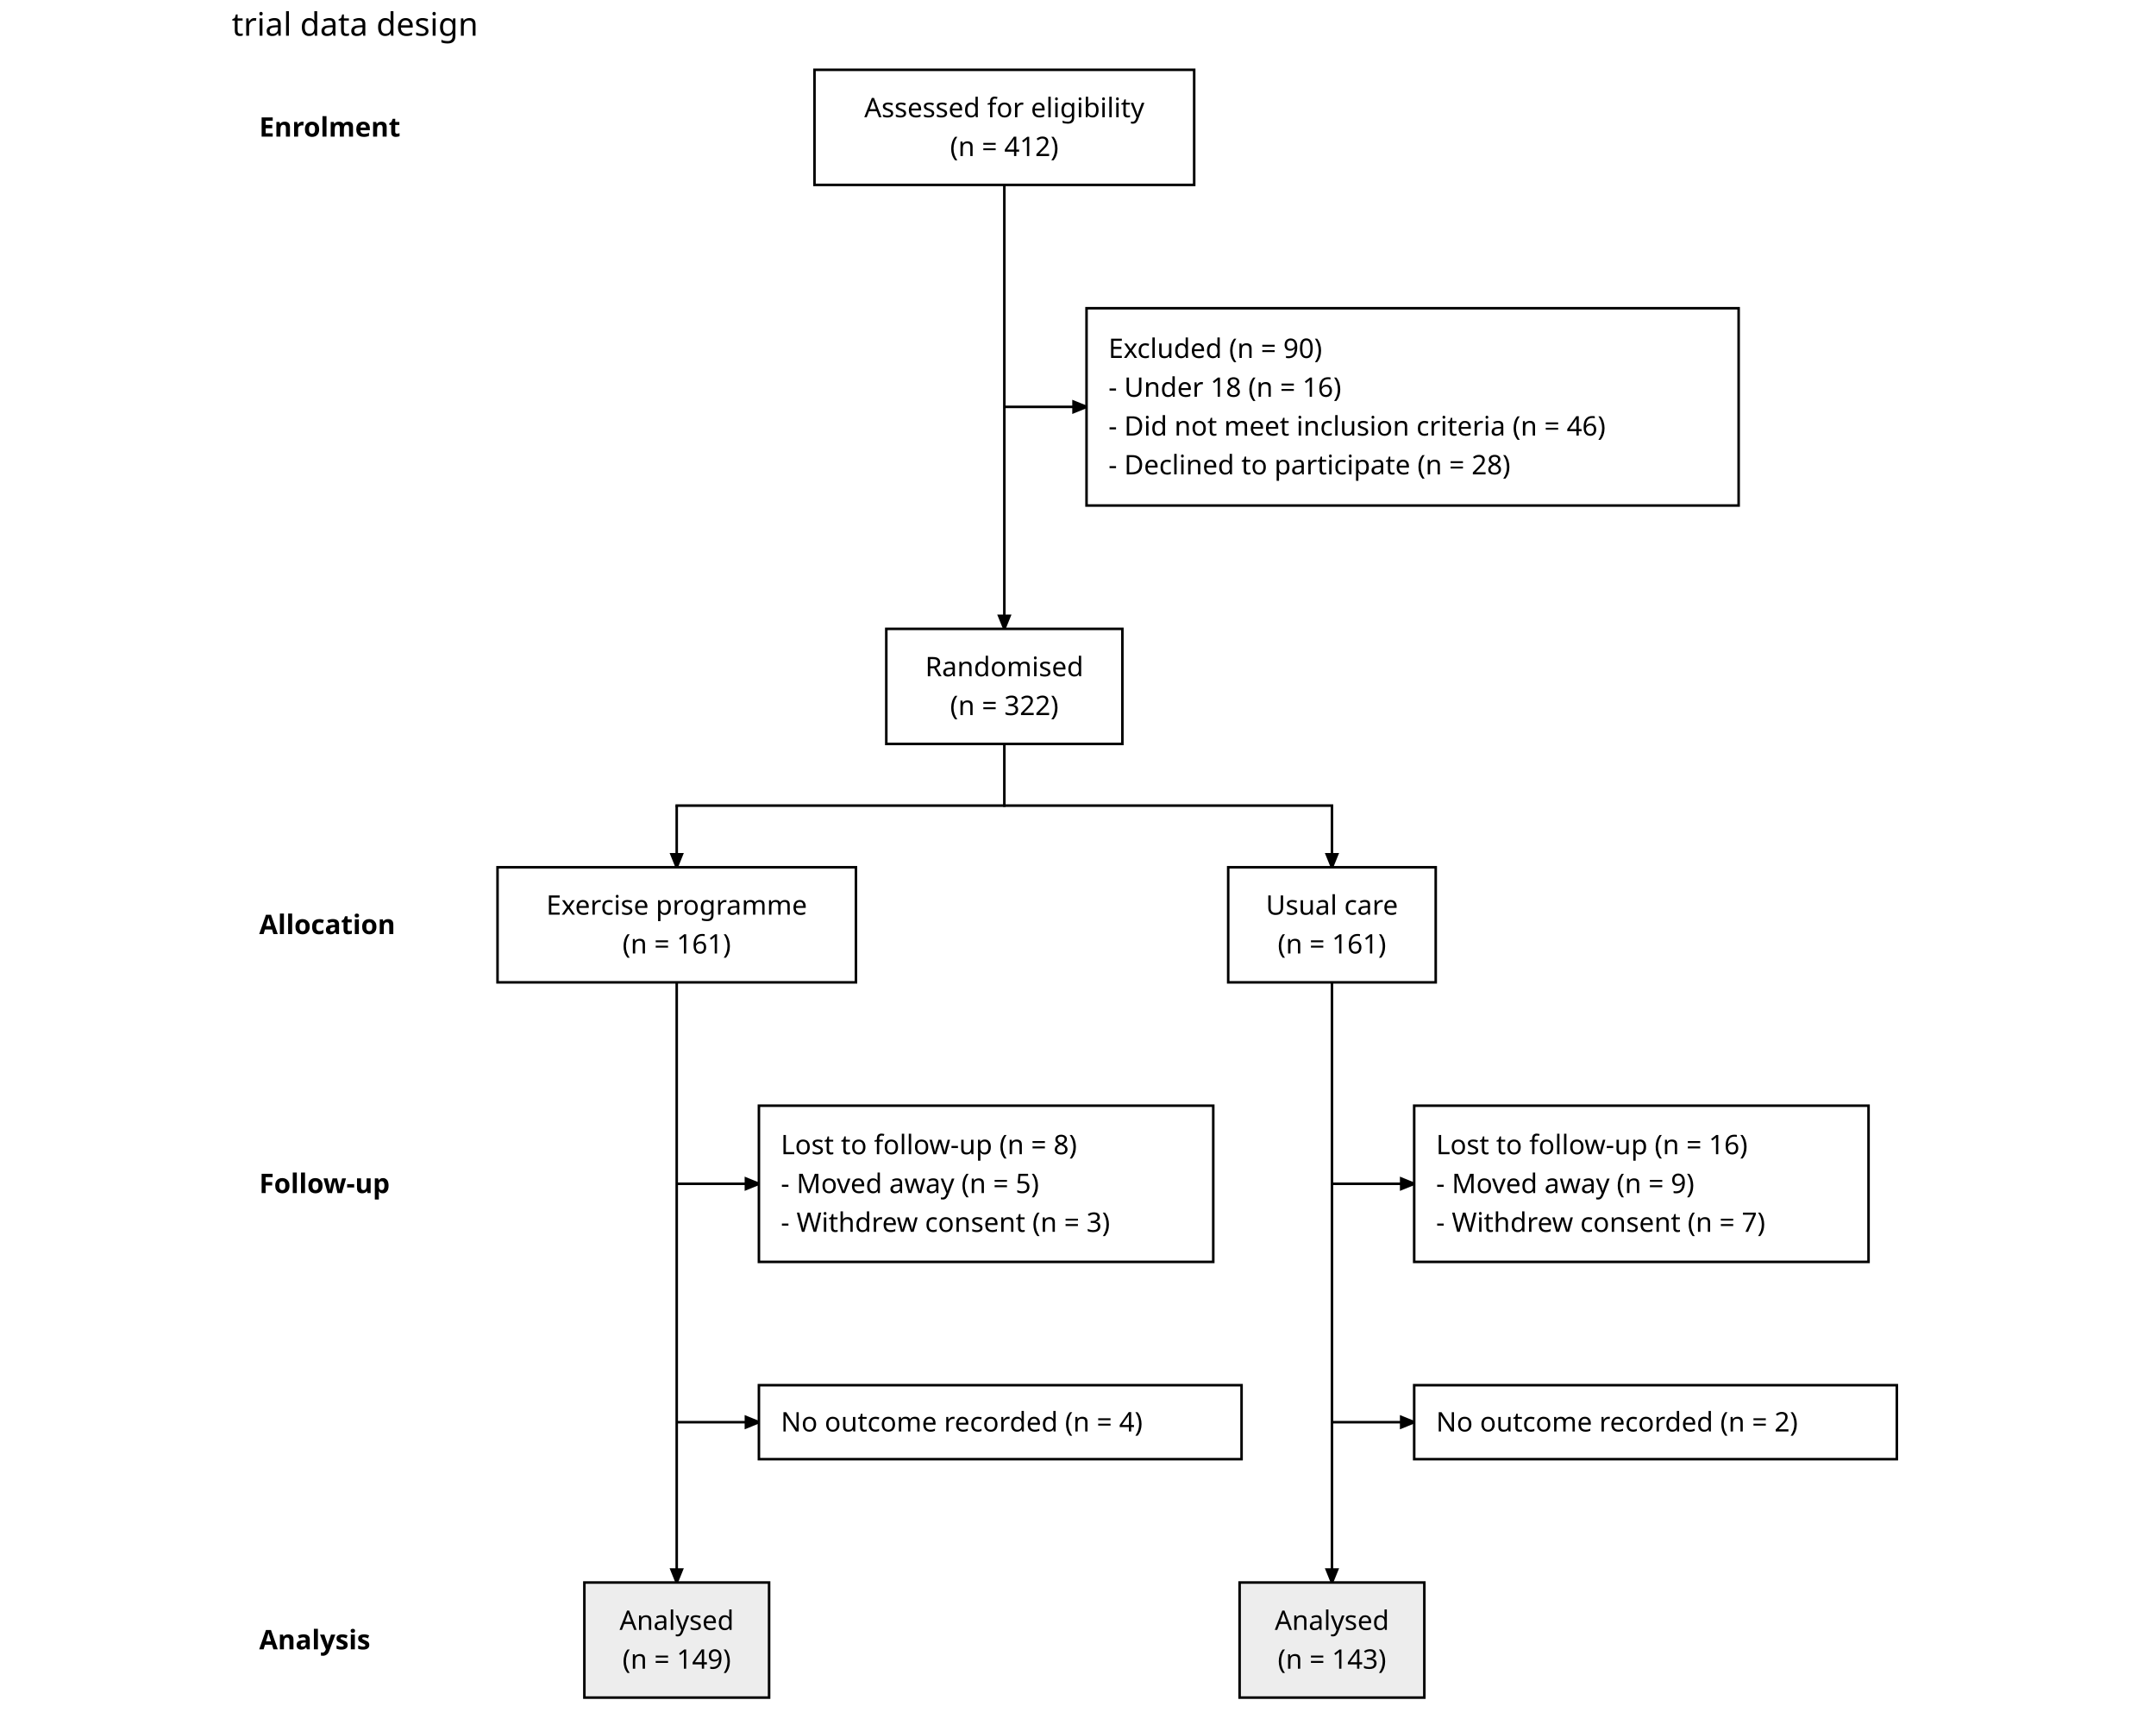
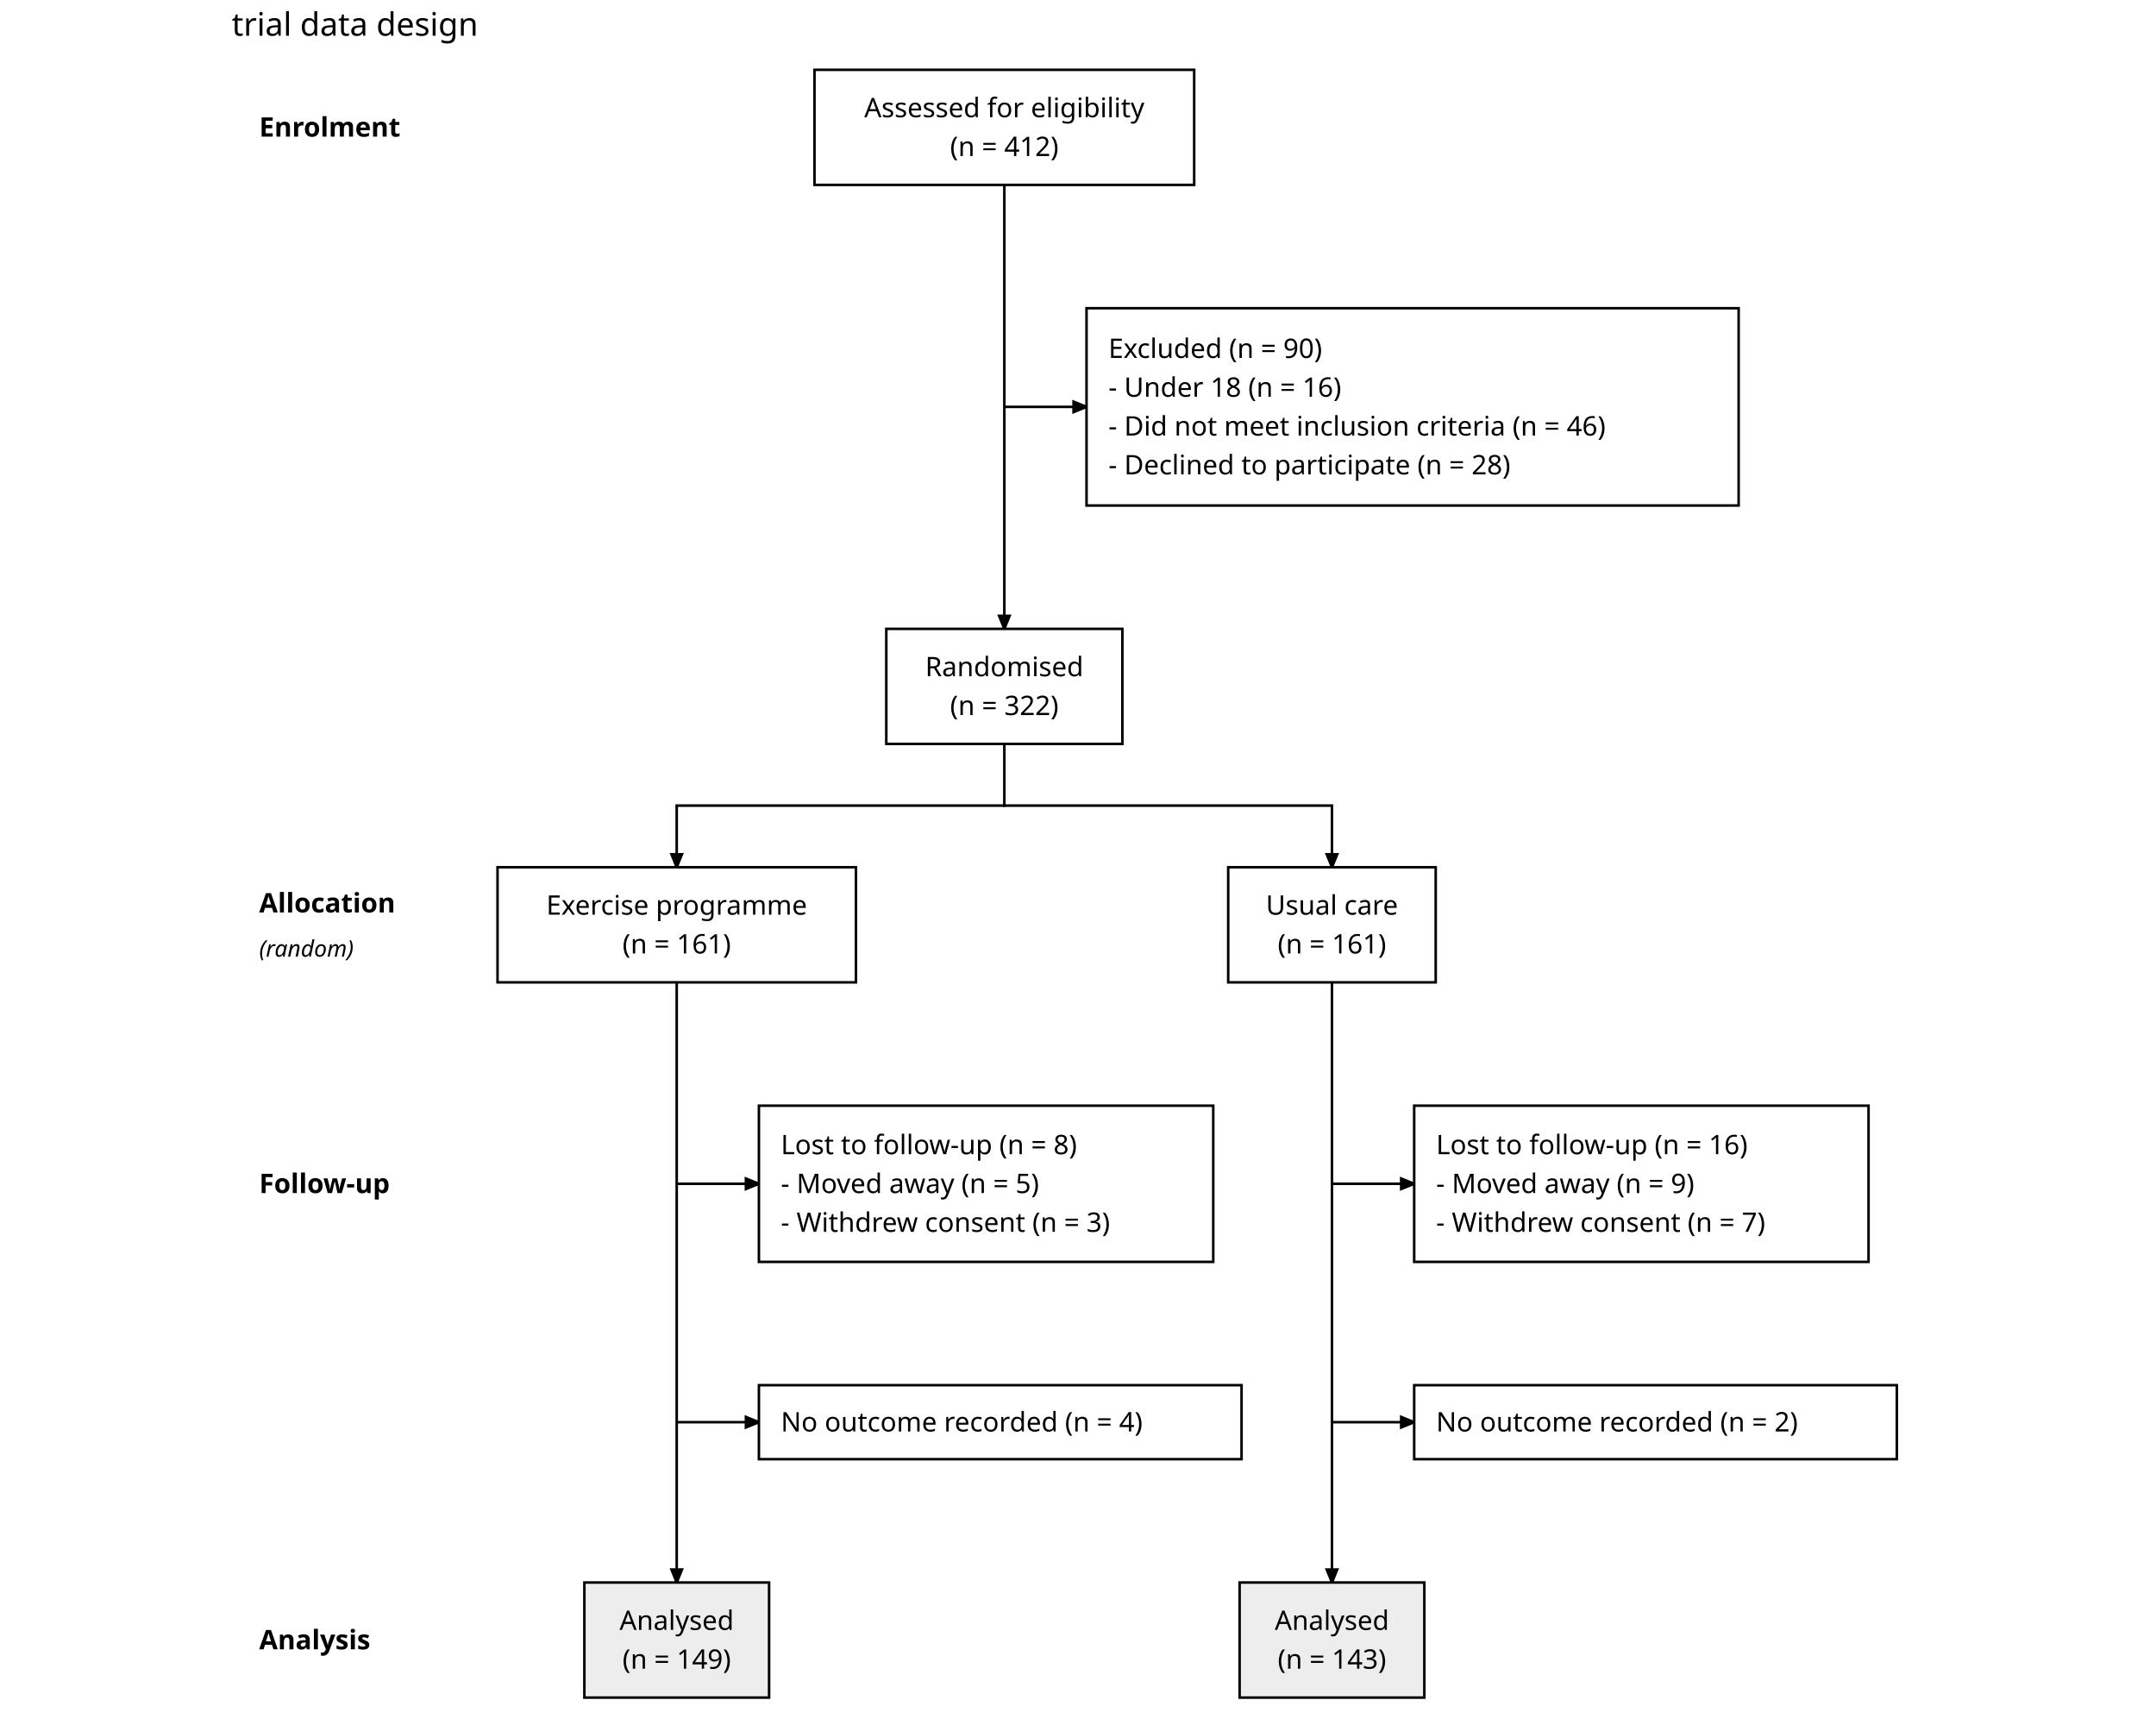
<svg xmlns="http://www.w3.org/2000/svg" class="svglite" data-engine-version="2.0" width="720.00pt" height="576.00pt" viewBox="0 0 720.00 576.00">
  <defs>
    <style type="text/css">
    .svglite line, .svglite polyline, .svglite polygon, .svglite path, .svglite rect, .svglite circle {
      fill: none;
      stroke: #000000;
      stroke-linecap: round;
      stroke-linejoin: round;
      stroke-miterlimit: 10.00;
    }
  </style>
  </defs>
  <rect width="100%" height="100%" style="stroke: none; fill: #FFFFFF;" />
  <defs>
    <clipPath id="cpMC4wMHw3MjAuMDB8MC4wMHw1NzYuMDA=">
      <rect x="0.00" y="0.00" width="720.00" height="576.00" />
    </clipPath>
  </defs>
  <g clip-path="url(#cpMC4wMHw3MjAuMDB8MC4wMHw1NzYuMDA=)">
</g>
  <defs>
    <clipPath id="cpNzcuNDF8NjQyLjU5fDAuMDB8NTc2LjAw">
      <rect x="77.41" y="0.00" width="565.18" height="576.00" />
    </clipPath>
  </defs>
  <g clip-path="url(#cpNzcuNDF8NjQyLjU5fDAuMDB8NTc2LjAw)">
    <rect x="77.41" y="0.00" width="565.18" height="576.00" style="stroke-width: 0.00; stroke: none; fill: #FFFFFF;" />
  </g>
  <g clip-path="url(#cpMC4wMHw3MjAuMDB8MC4wMHw1NzYuMDA=)">
    <rect x="77.41" y="14.16" width="565.18" height="561.84" style="stroke-width: 0.00; stroke: none; fill: #FFFFFF;" />
    <line x1="335.40" y1="248.41" x2="335.40" y2="269.00" style="stroke-width: 0.85; stroke-linecap: square;" />
    <line x1="225.99" y1="269.00" x2="444.81" y2="269.00" style="stroke-width: 0.85; stroke-linecap: square;" />
    <line x1="335.40" y1="61.74" x2="335.40" y2="209.98" style="stroke-width: 0.85; stroke-linecap: butt; stroke-linejoin: miter;" />
    <polygon points="333.65,205.64 335.40,209.98 337.16,205.64 " style="stroke-width: 0.85; stroke-linecap: butt; stroke-linejoin: miter; fill: #000000;" />
    <line x1="225.99" y1="269.00" x2="225.99" y2="289.59" style="stroke-width: 0.85; stroke-linecap: butt; stroke-linejoin: miter;" />
    <polygon points="224.24,285.25 225.99,289.59 227.74,285.25 " style="stroke-width: 0.85; stroke-linecap: butt; stroke-linejoin: miter; fill: #000000;" />
    <line x1="444.81" y1="269.00" x2="444.81" y2="289.59" style="stroke-width: 0.85; stroke-linecap: butt; stroke-linejoin: miter;" />
    <polygon points="443.06,285.25 444.81,289.59 446.57,285.25 " style="stroke-width: 0.85; stroke-linecap: butt; stroke-linejoin: miter; fill: #000000;" />
    <line x1="225.99" y1="328.02" x2="225.99" y2="528.42" style="stroke-width: 0.85; stroke-linecap: butt; stroke-linejoin: miter;" />
    <polygon points="224.24,524.08 225.99,528.42 227.74,524.08 " style="stroke-width: 0.85; stroke-linecap: butt; stroke-linejoin: miter; fill: #000000;" />
    <line x1="444.81" y1="328.02" x2="444.81" y2="528.42" style="stroke-width: 0.85; stroke-linecap: butt; stroke-linejoin: miter;" />
    <polygon points="443.06,524.08 444.81,528.42 446.57,524.08 " style="stroke-width: 0.85; stroke-linecap: butt; stroke-linejoin: miter; fill: #000000;" />
    <line x1="335.40" y1="135.86" x2="362.85" y2="135.86" style="stroke-width: 0.85; stroke-linecap: butt; stroke-linejoin: miter;" />
    <polygon points="358.51,137.61 362.85,135.86 358.51,134.11 " style="stroke-width: 0.85; stroke-linecap: butt; stroke-linejoin: miter; fill: #000000;" />
    <line x1="225.99" y1="395.28" x2="253.44" y2="395.28" style="stroke-width: 0.85; stroke-linecap: butt; stroke-linejoin: miter;" />
    <polygon points="249.10,397.03 253.44,395.28 249.10,393.52 " style="stroke-width: 0.85; stroke-linecap: butt; stroke-linejoin: miter; fill: #000000;" />
    <line x1="444.81" y1="395.28" x2="472.27" y2="395.28" style="stroke-width: 0.85; stroke-linecap: butt; stroke-linejoin: miter;" />
    <polygon points="467.93,397.03 472.27,395.28 467.93,393.52 " style="stroke-width: 0.85; stroke-linecap: butt; stroke-linejoin: miter; fill: #000000;" />
    <line x1="225.99" y1="474.89" x2="253.44" y2="474.89" style="stroke-width: 0.85; stroke-linecap: butt; stroke-linejoin: miter;" />
    <polygon points="249.10,476.64 253.44,474.89 249.10,473.13 " style="stroke-width: 0.85; stroke-linecap: butt; stroke-linejoin: miter; fill: #000000;" />
    <line x1="444.81" y1="474.89" x2="472.27" y2="474.89" style="stroke-width: 0.85; stroke-linecap: butt; stroke-linejoin: miter;" />
    <polygon points="467.93,476.64 472.27,474.89 467.93,473.13 " style="stroke-width: 0.85; stroke-linecap: butt; stroke-linejoin: miter; fill: #000000;" />
    <rect x="272.00" y="23.31" width="126.80" height="38.43" style="stroke-width: 0.85; stroke-linecap: butt; stroke-linejoin: miter; fill: #FFFFFF;" />
    <rect x="295.98" y="209.98" width="78.84" height="38.43" style="stroke-width: 0.85; stroke-linecap: butt; stroke-linejoin: miter; fill: #FFFFFF;" />
    <rect x="166.15" y="289.59" width="119.69" height="38.43" style="stroke-width: 0.85; stroke-linecap: butt; stroke-linejoin: miter; fill: #FFFFFF;" />
    <rect x="410.16" y="289.59" width="69.30" height="38.43" style="stroke-width: 0.85; stroke-linecap: butt; stroke-linejoin: miter; fill: #FFFFFF;" />
    <rect x="195.15" y="528.42" width="61.69" height="38.43" style="stroke-width: 0.85; stroke-linecap: butt; stroke-linejoin: miter; fill: #EDEDED;" />
    <rect x="413.97" y="528.42" width="61.69" height="38.43" style="stroke-width: 0.85; stroke-linecap: butt; stroke-linejoin: miter; fill: #EDEDED;" />
    <text x="335.40" y="39.14" text-anchor="middle" style="font-size: 9.00px; font-family: sans;" textLength="88.55px" lengthAdjust="spacingAndGlyphs">Assessed for eligibility</text>
    <text x="335.40" y="52.10" text-anchor="middle" style="font-size: 9.00px; font-family: sans;" textLength="36.28px" lengthAdjust="spacingAndGlyphs">(n = 412)</text>
    <text x="335.40" y="225.81" text-anchor="middle" style="font-size: 9.00px; font-family: sans;" textLength="50.54px" lengthAdjust="spacingAndGlyphs">Randomised</text>
    <text x="335.40" y="238.77" text-anchor="middle" style="font-size: 9.00px; font-family: sans;" textLength="36.28px" lengthAdjust="spacingAndGlyphs">(n = 322)</text>
    <text x="225.99" y="305.42" text-anchor="middle" style="font-size: 9.00px; font-family: sans;" textLength="83.05px" lengthAdjust="spacingAndGlyphs">Exercise programme</text>
    <text x="225.99" y="318.38" text-anchor="middle" style="font-size: 9.00px; font-family: sans;" textLength="36.28px" lengthAdjust="spacingAndGlyphs">(n = 161)</text>
    <text x="444.81" y="305.42" text-anchor="middle" style="font-size: 9.00px; font-family: sans;" textLength="43.03px" lengthAdjust="spacingAndGlyphs">Usual care</text>
    <text x="444.81" y="318.38" text-anchor="middle" style="font-size: 9.00px; font-family: sans;" textLength="36.28px" lengthAdjust="spacingAndGlyphs">(n = 161)</text>
    <text x="225.99" y="544.25" text-anchor="middle" style="font-size: 9.00px; font-family: sans;" textLength="37.03px" lengthAdjust="spacingAndGlyphs">Analysed</text>
    <text x="225.99" y="557.21" text-anchor="middle" style="font-size: 9.00px; font-family: sans;" textLength="36.28px" lengthAdjust="spacingAndGlyphs">(n = 149)</text>
    <text x="444.81" y="544.25" text-anchor="middle" style="font-size: 9.00px; font-family: sans;" textLength="37.03px" lengthAdjust="spacingAndGlyphs">Analysed</text>
    <text x="444.81" y="557.21" text-anchor="middle" style="font-size: 9.00px; font-family: sans;" textLength="36.28px" lengthAdjust="spacingAndGlyphs">(n = 143)</text>
    <rect x="362.85" y="102.92" width="217.77" height="65.88" style="stroke-width: 0.85; stroke-linecap: butt; stroke-linejoin: miter; fill: #FFFFFF;" />
    <rect x="253.44" y="369.20" width="151.73" height="52.16" style="stroke-width: 0.85; stroke-linecap: butt; stroke-linejoin: miter; fill: #FFFFFF;" />
    <rect x="472.27" y="369.20" width="151.73" height="52.16" style="stroke-width: 0.85; stroke-linecap: butt; stroke-linejoin: miter; fill: #FFFFFF;" />
    <rect x="253.44" y="462.53" width="161.18" height="24.71" style="stroke-width: 0.85; stroke-linecap: butt; stroke-linejoin: miter; fill: #FFFFFF;" />
    <rect x="472.27" y="462.53" width="161.18" height="24.71" style="stroke-width: 0.85; stroke-linecap: butt; stroke-linejoin: miter; fill: #FFFFFF;" />
    <text x="370.17" y="119.52" style="font-size: 9.00px; font-family: sans;" textLength="70.80px" lengthAdjust="spacingAndGlyphs">Excluded (n = 90)</text>
    <text x="370.17" y="132.48" style="font-size: 9.00px; font-family: sans;" textLength="76.30px" lengthAdjust="spacingAndGlyphs">- Under 18 (n = 16)</text>
    <text x="370.17" y="145.44" style="font-size: 9.00px; font-family: sans;" textLength="157.33px" lengthAdjust="spacingAndGlyphs">- Did not meet inclusion criteria (n = 46)</text>
    <text x="370.17" y="158.40" style="font-size: 9.00px; font-family: sans;" textLength="128.33px" lengthAdjust="spacingAndGlyphs">- Declined to participate (n = 28)</text>
    <text x="260.76" y="385.41" style="font-size: 9.00px; font-family: sans;" textLength="94.31px" lengthAdjust="spacingAndGlyphs">Lost to follow-up (n = 8)</text>
    <text x="260.76" y="398.37" style="font-size: 9.00px; font-family: sans;" textLength="84.80px" lengthAdjust="spacingAndGlyphs">- Moved away (n = 5)</text>
    <text x="260.76" y="411.33" style="font-size: 9.00px; font-family: sans;" textLength="105.80px" lengthAdjust="spacingAndGlyphs">- Withdrew consent (n = 3)</text>
    <text x="479.59" y="385.41" style="font-size: 9.00px; font-family: sans;" textLength="99.31px" lengthAdjust="spacingAndGlyphs">Lost to follow-up (n = 16)</text>
    <text x="479.59" y="398.37" style="font-size: 9.00px; font-family: sans;" textLength="84.80px" lengthAdjust="spacingAndGlyphs">- Moved away (n = 9)</text>
    <text x="479.59" y="411.33" style="font-size: 9.00px; font-family: sans;" textLength="105.80px" lengthAdjust="spacingAndGlyphs">- Withdrew consent (n = 7)</text>
    <text x="260.76" y="477.98" style="font-size: 9.00px; font-family: sans;" textLength="115.33px" lengthAdjust="spacingAndGlyphs">No outcome recorded (n = 4)</text>
    <text x="479.59" y="477.98" style="font-size: 9.00px; font-family: sans;" textLength="115.33px" lengthAdjust="spacingAndGlyphs">No outcome recorded (n = 2)</text>
    <text x="86.56" y="45.62" style="font-size: 9.00px; font-weight: bold; font-family: sans;" textLength="41.02px" lengthAdjust="spacingAndGlyphs">Enrolment</text>
-     <text x="86.56" y="311.90" style="font-size: 9.00px; font-weight: bold; font-family: sans;" textLength="39.03px" lengthAdjust="spacingAndGlyphs">Allocation</text>
+     <text x="86.56" y="304.68" style="font-size: 9.00px; font-weight: bold; font-family: sans;" textLength="39.03px" lengthAdjust="spacingAndGlyphs">Allocation</text>
    <text x="86.56" y="398.37" style="font-size: 9.00px; font-weight: bold; font-family: sans;" textLength="39.02px" lengthAdjust="spacingAndGlyphs">Follow-up</text>
    <text x="86.56" y="550.73" style="font-size: 9.00px; font-weight: bold; font-family: sans;" textLength="33.52px" lengthAdjust="spacingAndGlyphs">Analysis</text>
+     <text x="86.56" y="319.44" style="font-size: 7.65px; font-style: italic; font-family: sans;" textLength="31.04px" lengthAdjust="spacingAndGlyphs">(random)</text>
    <text x="77.41" y="11.92" style="font-size: 10.80px; font-family: sans;" textLength="76.25px" lengthAdjust="spacingAndGlyphs">trial data design</text>
  </g>
</svg>
